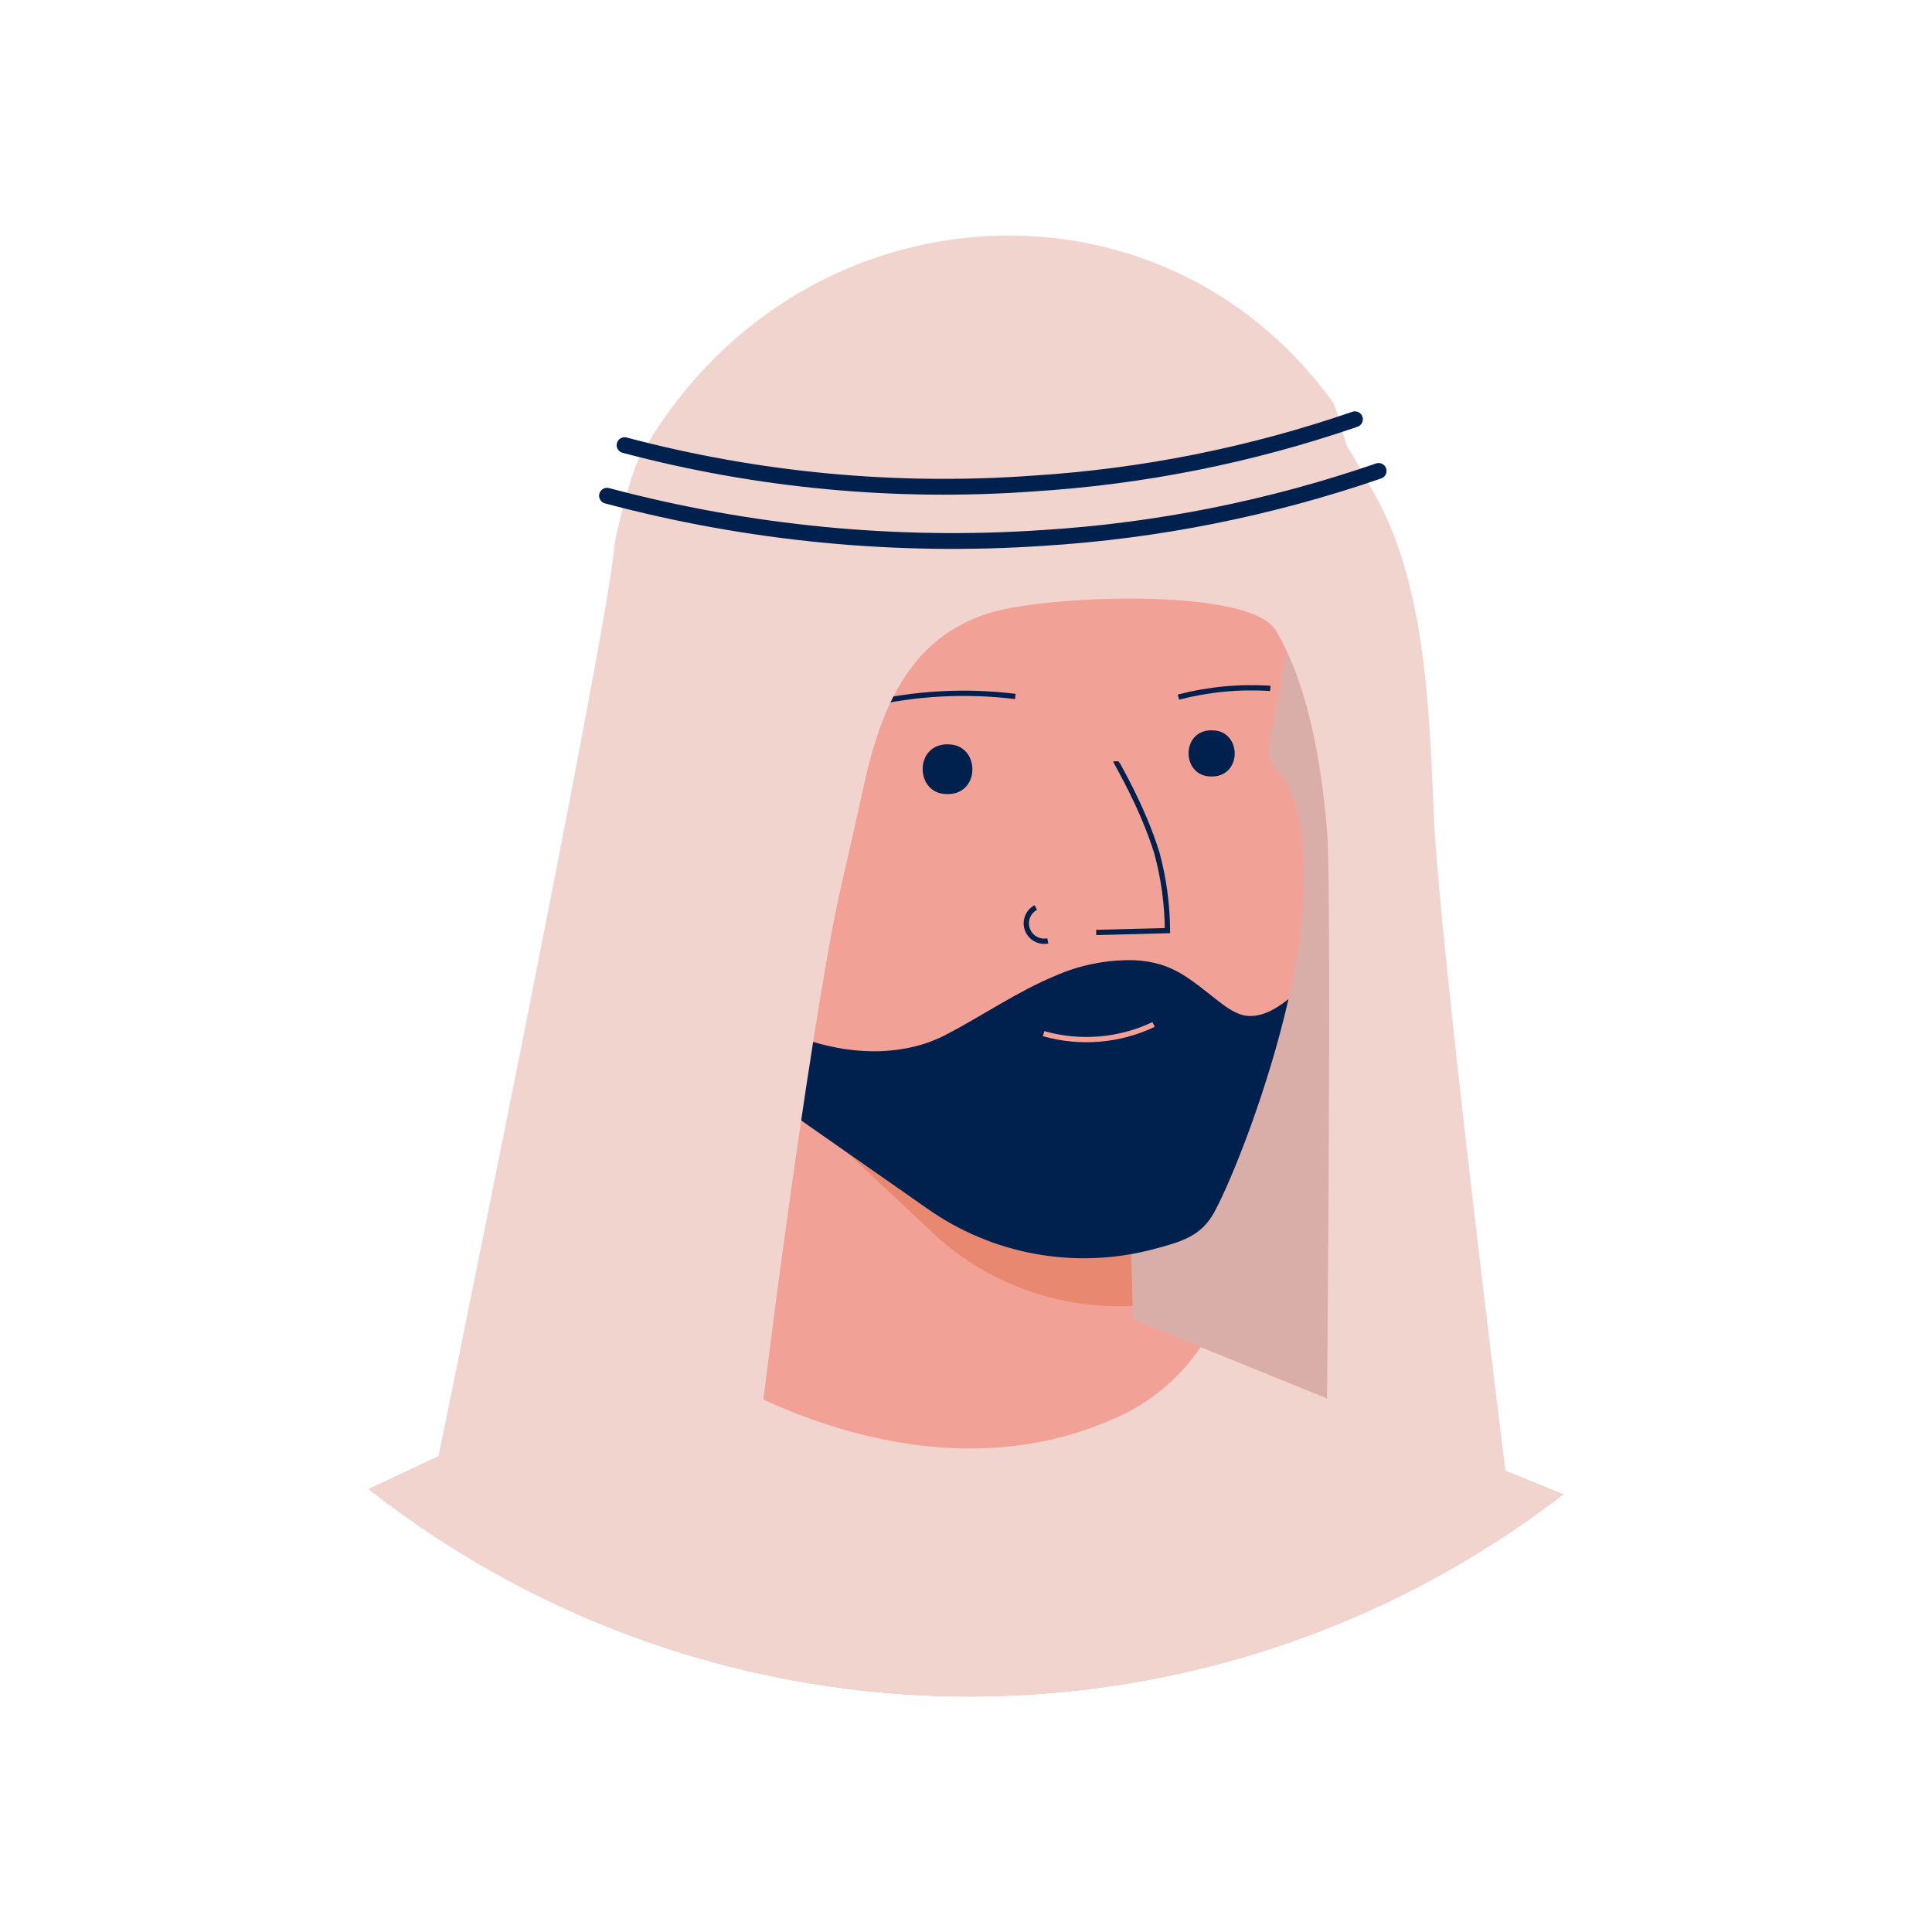
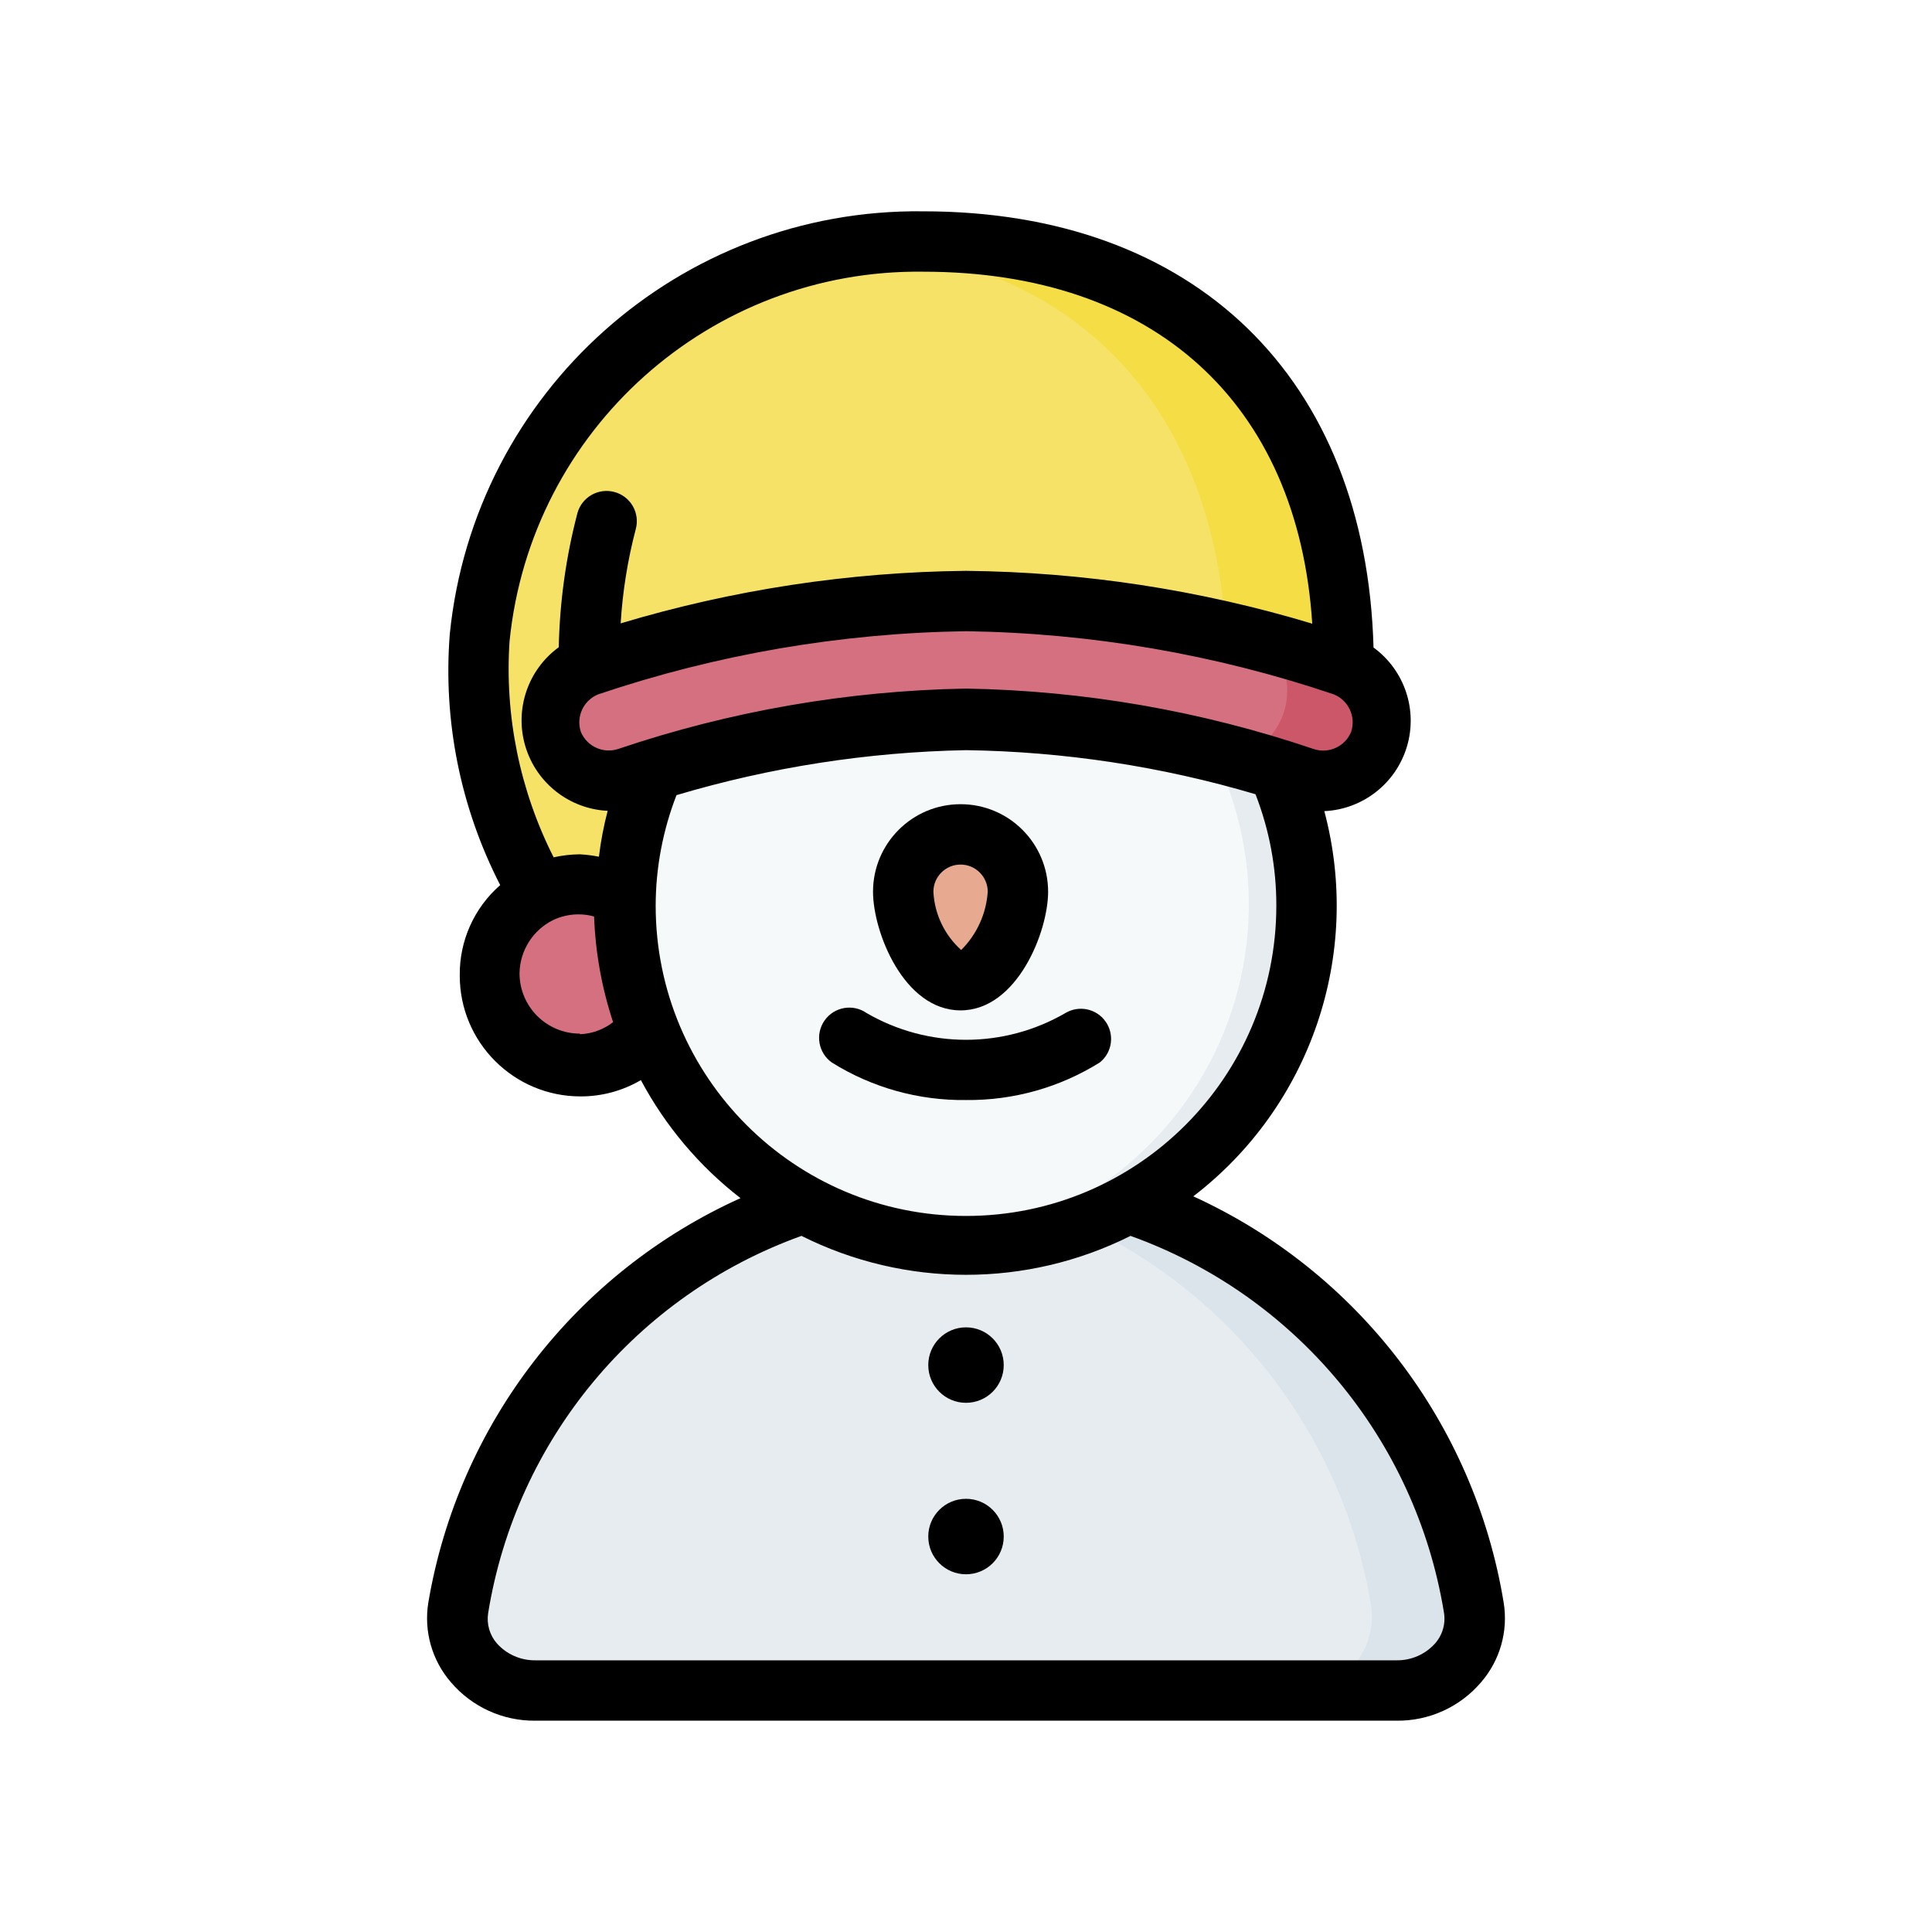
- <svg xmlns="http://www.w3.org/2000/svg" width="800px" height="800px" viewBox="0 0 366.34 366.34" id="Layer_1" data-name="Layer 1">
+ <svg xmlns="http://www.w3.org/2000/svg" width="800px" height="800px" viewBox="0 0 64 64">
  <defs>
-     <style>.cls-1{fill:#daaea8;}.cls-2{fill:#f2a196;}.cls-3{fill:#e88870;}.cls-4{fill:#f2d4cf;}.cls-5{fill:#00214e;}.cls-6,.cls-7,.cls-8{fill:none;stroke-miterlimit:10;}.cls-6,.cls-8{stroke:#00214e;}.cls-7{stroke:#f2a196;}.cls-8{stroke-linecap:round;stroke-width:3px;}</style>
+     <style>.cls-1{fill:#f6e266;}.cls-2{fill:#d57080;}.cls-3{fill:#e7ecf1;}.cls-4{fill:#dae4ea;}.cls-5{fill:#f6f9f9;}.cls-6{fill:#e7aa90;}.cls-7{fill:#f4dd45;}.cls-8{fill:#cb5769;}</style>
  </defs>
-   <path class="cls-1" d="M270.23,277.9c-2-66.11-4.78-135.39-38.18-192.48-8.2-14-21.14-28.45-37.29-26.94C175.88,60.24,166.5,81.72,161,99.86c-8.18,26.89-16.38,53.8-23.23,81.07-4.95,19.73-18.64,53.57-11.16,74C139.93,291.26,238.9,279,270.23,277.9Z" />
-   <circle class="cls-2" cx="127.47" cy="162.34" r="17" />
-   <circle class="cls-3" cx="133.3" cy="161.19" r="16" />
-   <path class="cls-2" d="M296.41,283.36a184.56,184.56,0,0,1-226.48-1l48.66-22.81a46.83,46.83,0,0,0,6.65-3.82l1.11-.78.78-.6a46.35,46.35,0,0,0,12.78-15.09c4-7.55,5.32-15.89,5.38-24.39,0-2.87-.06-5.74-.15-8.61s-.19-5.7-.22-8.56q-.06-4.75-.1-9.51l1.84.95.14.07,5.2,2.69,2.41.41L182.29,197l11.05,1.88,20.07,3.42.94,32,.39,13.3.07,2.24v.33l12.1,4.92.75.31Z" />
-   <path class="cls-3" d="M145.14,204,178,234.82a51.66,51.66,0,0,0,36.77,12.79l-.39-13.3-.94-32-20.07-3.42c-2.74,1.24-5.48,2.48-8.22,3.56-8.2,3.23-17.47,2-25.42-1.36a36.93,36.93,0,0,1-14.87-12Z" />
-   <path class="cls-4" d="M296.41,283.36a184.56,184.56,0,0,1-226.48-1l48.66-22.81a46.83,46.83,0,0,0,6.65-3.82l1.11-.78c24.36,16.61,56.82,26.66,85,14a37.81,37.81,0,0,0,16.31-13.51Z" />
-   <path class="cls-2" d="M247.28,167.76a105.75,105.75,0,0,1-3,21.68c-3.88,17-10.59,33.93-14,40.28-2.55,4.74-6.23,5.73-12.06,7.27a51.49,51.49,0,0,1-42.51-7.87l-37.09-25.93c-.63-5-1.63-10.21-2.72-15.53-3.17-15.47-7.19-31.84-6-46.4a17,17,0,0,1,5.37-10.83c8.17-8.15,23.75-12.15,33.37-14.88,14.52-4.13,29.48-6.7,43.77-11.55,10.53-3.56,21.85-8.87,28-18.59,0,0,1.38,10.78,1.69,13.24.66,5.08.76,9.49,1.44,14.5a52.06,52.06,0,0,1-.6,16.47c-.73,3.75-1.62,7.49-2.22,11.27-.58,3.62.37,3.65,2.28,6.15C247,152.19,247.35,161.59,247.28,167.76Z" />
-   <path class="cls-5" d="M179.69,141.15c6.1-.11,6.33,9.21.24,9.42h-.28c-6.1.1-6.34-9.22-.24-9.43h.28Z" />
-   <path class="cls-5" d="M229.76,138.49c5.66-.1,5.88,8.55.22,8.74h-.25c-5.66.09-5.88-8.56-.22-8.75h.25Z" />
-   <path class="cls-6" d="M211.61,144.36c0,.2,5,8.43,7.76,17.4a57.71,57.71,0,0,1,2,14.7l-13.51.35" />
-   <path class="cls-5" d="M244.32,189.44c-3.88,17-10.59,33.93-14,40.28-2.55,4.74-6.23,5.73-12.06,7.27a51.49,51.49,0,0,1-42.51-7.87l-37.09-25.93c-.74-5.86-3-11.45-4.39-17.21-.61-2.62-1.16-5.34-.56-8a6.8,6.8,0,0,0,1.8,3.69c4.88,6.3,10.58,13.4,18.51,15.84,8.26,2.54,17.61,2.74,25.42-1.34,6.8-3.55,13.44-8.13,20.56-11.1a35.1,35.1,0,0,1,15-3c7.35.32,10.58,3.55,16.06,7.78,1.79,1.39,3.8,2.84,6.08,2.8C239.74,192.63,242.2,191.15,244.32,189.44Z" />
-   <path class="cls-7" d="M197.89,196a29.74,29.74,0,0,0,20.85-1.74" />
-   <path class="cls-6" d="M164.42,133.57a80.49,80.49,0,0,1,28.1-1.51" />
-   <path class="cls-6" d="M223.45,132.18a55.28,55.28,0,0,1,17.42-1.65" />
-   <path class="cls-6" d="M196.4,172.08a3.4,3.4,0,0,0,2.28,6.33" />
-   <polygon class="cls-5" points="134.96 187.74 135.96 187.66 136.64 188.42 139.14 202.18 138.66 202.37 137.92 201.4 134.96 187.74" />
-   <path class="cls-4" d="M159.44,168.25c-5.35,23.06-18.32,117.88-19,141.48.19-7-54.58-17.11-59.26-24,0,0,34.33-166.88,35.31-182.24.08-1.26,3-13.5,4.71-16.63C150.07,35.12,219.5,30.2,252.75,76.29c.67.93,2.26,7.78,2.89,8.73,1.85,2.78,3.21,5.56,4.81,8.33,9.82,17,10.6,41.25,11.4,60.74,1,24.41,13.94,127.46,13.94,127.46s-34.12,10-34.4,10.06c0,0,1.28-121.58.24-134.13-1-12-3.43-27.55-9.76-38-5-8.22-43.87-6.61-54.51-3.18-14.53,4.68-20.18,17.24-23.55,32.59Q161.68,158.61,159.44,168.25Z" />
-   <path class="cls-8" d="M118.43,84.41A235.81,235.81,0,0,0,196,91.68,232,232,0,0,0,256.92,79.5" />
-   <path class="cls-8" d="M115.1,94a254.59,254.59,0,0,0,82.74,8A241.13,241.13,0,0,0,261.41,89.3" />
+   <g data-name="Winter Avatar" id="Winter_Avatar-23">
+     <path class="cls-1" d="M17.86,29.65a15.15,15.15,0,0,1-2-8.53A14.6,14.6,0,0,1,30.58,8c9.75,0,14,6.41,14,14.05L23.41,33.43Z" id="path16125-0" />
+     <path class="cls-2" d="M21.53,34.15a3,3,0,1,1-2.32-4.85,2.9,2.9,0,0,1,1.52.42l1.74.43Z" id="path15412-2" />
+     <path class="cls-3" d="M26.63,39.83A17.05,17.05,0,0,0,15.18,53.24,2.45,2.45,0,0,0,17.73,56H46.27a2.46,2.46,0,0,0,2.55-2.76A17.05,17.05,0,0,0,37.37,39.83Z" id="path13088-1-1" />
+     <path class="cls-4" d="M34,39.83A17,17,0,0,1,45.43,53.24,2.45,2.45,0,0,1,42.89,56h3.38a2.45,2.45,0,0,0,2.55-2.76A17.05,17.05,0,0,0,37.37,39.83Z" id="path175371-2" />
+     <path class="cls-5" d="M28.91,22.6a14.72,14.72,0,0,0-4.13.41,1.51,1.51,0,0,1-1.56-.13A11.28,11.28,0,1,0,41.55,24,90.59,90.59,0,0,0,28.91,22.6Z" id="circle13086-4-8" />
+     <path class="cls-6" d="M33.72,29.54c0,1.05-.85,2.93-1.9,2.93s-1.9-1.88-1.9-2.93a1.9,1.9,0,0,1,3.8,0Z" id="path13094-9-9" />
+     <path class="cls-3" d="M39.42,23.62A11.27,11.27,0,0,1,31,41.19c.32,0,.64,0,1,0A11.28,11.28,0,0,0,41.55,24Z" id="path175373-3" />
+     <path class="cls-7" d="M44.53,22.05c0-7.64-4.2-14-14-14a15.43,15.43,0,0,0-1.81.11C37,9,40.63,15,40.63,22.05Z" id="path206649" />
+     <path class="cls-2" d="M32,19.91a40.54,40.54,0,0,0-12.53,2.14,2,2,0,0,0,1.36,3.7A37.26,37.26,0,0,1,32,23.85a37.26,37.26,0,0,1,11.17,1.9,2,2,0,1,0,1.36-3.7A40.54,40.54,0,0,0,32,19.91Z" id="path31499-2-68" />
+     <path class="cls-8" d="M42,21.28a2.32,2.32,0,0,1-1,3.82c1.35.36,2.18.66,2.18.66a2,2,0,0,0,1.36-3.71S43.56,21.7,42,21.28Z" id="path206771" />
+     <path d="M49.81,53.08A18,18,0,0,0,39.53,39.63a12.14,12.14,0,0,0,4.34-12.76,3,3,0,0,0,1.63-5.42C45.25,12.52,39.59,7,30.58,7A15.57,15.57,0,0,0,14.9,21a15.53,15.53,0,0,0,1.67,8.32,3.91,3.91,0,0,0-1.34,3,4,4,0,0,0,4,4,3.93,3.93,0,0,0,2-.54,12.22,12.22,0,0,0,3.3,3.91A18,18,0,0,0,14.19,53.08a3.24,3.24,0,0,0,.75,2.65A3.62,3.62,0,0,0,17.73,57H46.27a3.62,3.62,0,0,0,2.79-1.27A3.24,3.24,0,0,0,49.81,53.08ZM44.76,24.24a1,1,0,0,1-1.25.57,37.87,37.87,0,0,0-11.51-2,38.1,38.1,0,0,0-11.52,2,1,1,0,0,1-1.24-.57A1,1,0,0,1,19.82,23,39.87,39.87,0,0,1,32,20.91,39.87,39.87,0,0,1,44.18,23,1,1,0,0,1,44.76,24.24Zm-27.88-3A13.6,13.6,0,0,1,30.58,9C38.21,9,43,13.33,43.47,20.66A41.16,41.16,0,0,0,32,18.91a41.25,41.25,0,0,0-11.44,1.74,16.14,16.14,0,0,1,.5-3.12,1,1,0,0,0-.7-1.23,1,1,0,0,0-1.23.69,19.11,19.11,0,0,0-.62,4.45,3,3,0,0,0,1.62,5.42,11.31,11.31,0,0,0-.29,1.52,4.52,4.52,0,0,0-.63-.08,4.14,4.14,0,0,0-.87.1A13.82,13.82,0,0,1,16.88,21.23Zm2.33,13a2,2,0,0,1-2-2,2,2,0,0,1,1.11-1.76h0s0,0,0,0a1.94,1.94,0,0,1,.83-.19,1.88,1.88,0,0,1,.53.07,12.6,12.6,0,0,0,.63,3.5A1.91,1.91,0,0,1,19.21,34.26ZM21.72,30a10.16,10.16,0,0,1,.69-3.66A36.05,36.05,0,0,1,32,24.85a35.57,35.57,0,0,1,9.59,1.46A10.11,10.11,0,0,1,42.28,30a10.28,10.28,0,0,1-20.56,0ZM47.54,54.44a1.68,1.68,0,0,1-1.27.56H17.73a1.68,1.68,0,0,1-1.27-.56,1.24,1.24,0,0,1-.29-1A16,16,0,0,1,26.55,40.94a12.16,12.16,0,0,0,10.9,0A16,16,0,0,1,47.83,53.4,1.24,1.24,0,0,1,47.54,54.44Z" />
+     <circle cx="32" cy="50.9" r="1.25" />
+     <path d="M32,36.44a8.19,8.19,0,0,0,4.44-1.25,1,1,0,0,0-1.15-1.63,6.56,6.56,0,0,1-6.58,0,1,1,0,0,0-1.15,1.64A8.19,8.19,0,0,0,32,36.44Z" />
+     <path d="M31.82,33.47c1.87,0,2.9-2.6,2.9-3.93a2.9,2.9,0,0,0-5.8,0C28.92,30.87,29.94,33.47,31.82,33.47Zm0-4.83a.9.9,0,0,1,.9.9,3,3,0,0,1-.88,1.93,2.78,2.78,0,0,1-.92-1.93A.9.9,0,0,1,31.82,28.64Z" />
+     <circle cx="32" cy="45.22" r="1.25" />
+   </g>
</svg>
